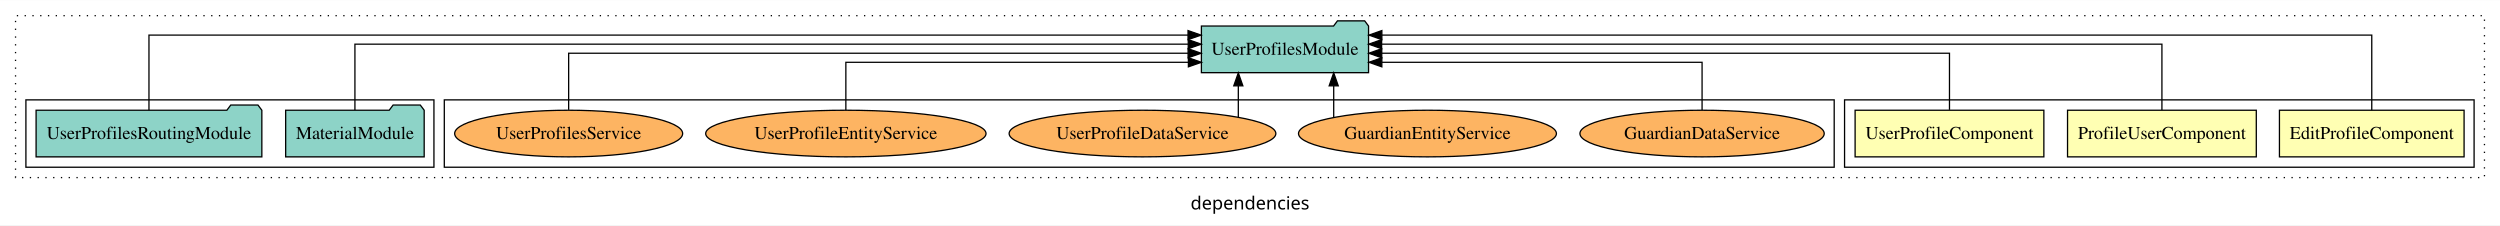
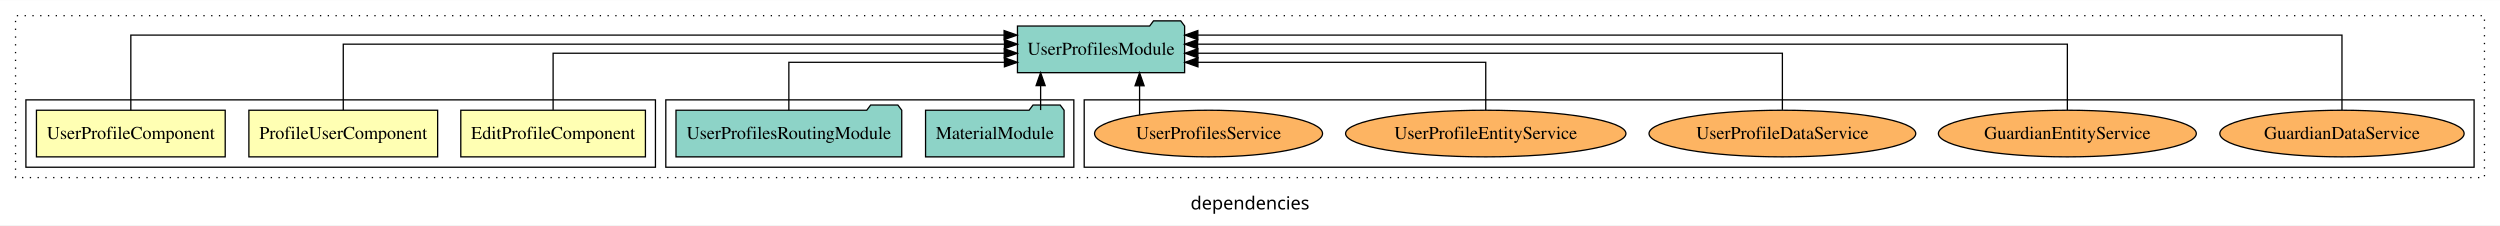
<svg xmlns="http://www.w3.org/2000/svg" width="1930pt" height="174pt" viewBox="0.00 0.00 1930.00 173.80">
  <g id="graph0" class="graph" transform="scale(1 1) rotate(0) translate(4 169.8)">
    <polygon fill="white" stroke="transparent" points="-4,4 -4,-169.8 1926,-169.8 1926,4 -4,4" />
    <text text-anchor="middle" x="961" y="-8.2" font-family="sans-serif" font-size="14.00">dependencies</text>
    <g id="clust1" class="cluster">
      <polygon fill="none" stroke="black" stroke-dasharray="1,5" points="8,-32.8 8,-157.8 1914,-157.8 1914,-32.8 8,-32.8" />
    </g>
-     <g id="clust2" class="cluster">
-       <polygon fill="none" stroke="black" points="1420,-40.8 1420,-92.8 1906,-92.8 1906,-40.8 1420,-40.8" />
-     </g>
    <g id="clust9" class="cluster">
-       <polygon fill="none" stroke="black" points="339,-40.8 339,-92.8 1412,-92.8 1412,-40.8 339,-40.8" />
+       <polygon fill="none" stroke="black" points="833,-40.8 833,-92.8 1906,-92.8 1906,-40.8 833,-40.8" />
    </g>
    <g id="clust6" class="cluster">
-       <polygon fill="none" stroke="black" points="16,-40.8 16,-92.8 331,-92.8 331,-40.8 16,-40.8" />
+       <polygon fill="none" stroke="black" points="510,-40.8 510,-92.8 825,-92.8 825,-40.8 510,-40.8" />
+     </g>
+     <g id="clust2" class="cluster">
+       <polygon fill="none" stroke="black" points="16,-40.8 16,-92.8 502,-92.8 502,-40.8 16,-40.8" />
    </g>
    <g id="node1" class="node">
-       <polygon fill="#ffffb3" stroke="black" points="1898.27,-84.8 1755.73,-84.8 1755.73,-48.8 1898.27,-48.8 1898.27,-84.8" />
-       <text text-anchor="middle" x="1827" y="-62.6" font-family="Times,serif" font-size="14.00">EditProfileComponent</text>
+       <polygon fill="#ffffb3" stroke="black" points="494.27,-84.8 351.73,-84.8 351.73,-48.8 494.27,-48.8 494.27,-84.8" />
+       <text text-anchor="middle" x="423" y="-62.6" font-family="Times,serif" font-size="14.00">EditProfileComponent</text>
    </g>
    <g id="node4" class="node">
-       <polygon fill="#8dd3c7" stroke="black" points="1052.52,-149.8 1049.52,-153.8 1028.52,-153.8 1025.52,-149.8 923.48,-149.8 923.48,-113.8 1052.52,-113.8 1052.52,-149.8" />
-       <text text-anchor="middle" x="988" y="-127.6" font-family="Times,serif" font-size="14.00">UserProfilesModule</text>
+       <polygon fill="#8dd3c7" stroke="black" points="910.52,-149.8 907.52,-153.8 886.52,-153.8 883.52,-149.8 781.48,-149.8 781.48,-113.8 910.52,-113.8 910.52,-149.8" />
+       <text text-anchor="middle" x="846" y="-127.6" font-family="Times,serif" font-size="14.00">UserProfilesModule</text>
    </g>
    <g id="edge1" class="edge">
-       <path fill="none" stroke="black" d="M1827,-84.81C1827,-107.29 1827,-142.8 1827,-142.8 1827,-142.8 1062.79,-142.8 1062.79,-142.8" />
-       <polygon fill="black" stroke="black" points="1062.79,-139.3 1052.79,-142.8 1062.79,-146.3 1062.79,-139.3" />
+       <path fill="none" stroke="black" d="M423,-85.07C423,-103.36 423,-128.8 423,-128.8 423,-128.8 771.29,-128.8 771.29,-128.8" />
+       <polygon fill="black" stroke="black" points="771.29,-132.3 781.29,-128.8 771.29,-125.3 771.29,-132.3" />
    </g>
    <g id="node2" class="node">
-       <polygon fill="#ffffb3" stroke="black" points="1737.86,-84.8 1592.14,-84.8 1592.14,-48.8 1737.86,-48.8 1737.86,-84.8" />
-       <text text-anchor="middle" x="1665" y="-62.6" font-family="Times,serif" font-size="14.00">ProfileUserComponent</text>
+       <polygon fill="#ffffb3" stroke="black" points="333.86,-84.8 188.14,-84.8 188.14,-48.8 333.86,-48.8 333.86,-84.8" />
+       <text text-anchor="middle" x="261" y="-62.6" font-family="Times,serif" font-size="14.00">ProfileUserComponent</text>
    </g>
    <g id="edge2" class="edge">
-       <path fill="none" stroke="black" d="M1665,-84.93C1665,-105.37 1665,-135.8 1665,-135.8 1665,-135.8 1062.61,-135.8 1062.61,-135.8" />
-       <polygon fill="black" stroke="black" points="1062.61,-132.3 1052.61,-135.8 1062.61,-139.3 1062.61,-132.3" />
+       <path fill="none" stroke="black" d="M261,-84.93C261,-105.37 261,-135.8 261,-135.8 261,-135.8 771.44,-135.8 771.44,-135.8" />
+       <polygon fill="black" stroke="black" points="771.44,-139.3 781.44,-135.8 771.44,-132.3 771.44,-139.3" />
    </g>
    <g id="node3" class="node">
-       <polygon fill="#ffffb3" stroke="black" points="1573.86,-84.8 1428.14,-84.8 1428.14,-48.8 1573.86,-48.8 1573.86,-84.8" />
-       <text text-anchor="middle" x="1501" y="-62.6" font-family="Times,serif" font-size="14.00">UserProfileComponent</text>
+       <polygon fill="#ffffb3" stroke="black" points="169.86,-84.8 24.14,-84.8 24.14,-48.8 169.86,-48.8 169.86,-84.8" />
+       <text text-anchor="middle" x="97" y="-62.6" font-family="Times,serif" font-size="14.00">UserProfileComponent</text>
    </g>
    <g id="edge3" class="edge">
-       <path fill="none" stroke="black" d="M1501,-85.07C1501,-103.36 1501,-128.8 1501,-128.8 1501,-128.8 1062.71,-128.8 1062.71,-128.8" />
-       <polygon fill="black" stroke="black" points="1062.71,-125.3 1052.71,-128.8 1062.71,-132.3 1062.71,-125.3" />
+       <path fill="none" stroke="black" d="M97,-84.81C97,-107.29 97,-142.8 97,-142.8 97,-142.8 771.17,-142.8 771.17,-142.8" />
+       <polygon fill="black" stroke="black" points="771.17,-146.3 781.17,-142.8 771.17,-139.3 771.17,-146.3" />
    </g>
    <g id="node5" class="node">
-       <polygon fill="#8dd3c7" stroke="black" points="323.47,-84.8 320.47,-88.8 299.47,-88.8 296.47,-84.8 216.53,-84.8 216.53,-48.8 323.47,-48.8 323.47,-84.8" />
-       <text text-anchor="middle" x="270" y="-62.6" font-family="Times,serif" font-size="14.00">MaterialModule</text>
+       <polygon fill="#8dd3c7" stroke="black" points="817.47,-84.8 814.47,-88.8 793.47,-88.8 790.47,-84.8 710.53,-84.8 710.53,-48.8 817.47,-48.8 817.47,-84.8" />
+       <text text-anchor="middle" x="764" y="-62.6" font-family="Times,serif" font-size="14.00">MaterialModule</text>
    </g>
    <g id="edge4" class="edge">
-       <path fill="none" stroke="black" d="M270,-84.93C270,-105.37 270,-135.8 270,-135.8 270,-135.8 913.33,-135.8 913.33,-135.8" />
-       <polygon fill="black" stroke="black" points="913.33,-139.3 923.33,-135.8 913.33,-132.3 913.33,-139.3" />
+       <path fill="none" stroke="black" d="M799.36,-84.91C799.36,-84.91 799.36,-103.79 799.36,-103.79" />
+       <polygon fill="black" stroke="black" points="795.86,-103.79 799.36,-113.79 802.86,-103.79 795.86,-103.79" />
    </g>
    <g id="node6" class="node">
-       <polygon fill="#8dd3c7" stroke="black" points="198.14,-84.8 195.14,-88.8 174.14,-88.8 171.14,-84.8 23.86,-84.8 23.86,-48.8 198.14,-48.8 198.14,-84.8" />
-       <text text-anchor="middle" x="111" y="-62.6" font-family="Times,serif" font-size="14.00">UserProfilesRoutingModule</text>
+       <polygon fill="#8dd3c7" stroke="black" points="692.14,-84.8 689.14,-88.8 668.14,-88.8 665.14,-84.8 517.86,-84.8 517.86,-48.8 692.14,-48.8 692.14,-84.8" />
+       <text text-anchor="middle" x="605" y="-62.6" font-family="Times,serif" font-size="14.00">UserProfilesRoutingModule</text>
    </g>
    <g id="edge5" class="edge">
-       <path fill="none" stroke="black" d="M111,-84.81C111,-107.29 111,-142.8 111,-142.8 111,-142.8 913.16,-142.8 913.16,-142.8" />
-       <polygon fill="black" stroke="black" points="913.16,-146.3 923.16,-142.8 913.16,-139.3 913.16,-146.3" />
+       <path fill="none" stroke="black" d="M605,-84.81C605,-100.85 605,-121.8 605,-121.8 605,-121.8 771.42,-121.8 771.42,-121.8" />
+       <polygon fill="black" stroke="black" points="771.42,-125.3 781.42,-121.8 771.42,-118.3 771.42,-125.3" />
    </g>
    <g id="node7" class="node">
-       <ellipse fill="#fdb462" stroke="black" cx="1310" cy="-66.8" rx="94.3" ry="18" />
-       <text text-anchor="middle" x="1310" y="-62.6" font-family="Times,serif" font-size="14.00">GuardianDataService</text>
+       <ellipse fill="#fdb462" stroke="black" cx="1804" cy="-66.8" rx="94.3" ry="18" />
+       <text text-anchor="middle" x="1804" y="-62.6" font-family="Times,serif" font-size="14.00">GuardianDataService</text>
    </g>
    <g id="edge6" class="edge">
-       <path fill="none" stroke="black" d="M1310,-84.81C1310,-100.85 1310,-121.8 1310,-121.8 1310,-121.8 1062.77,-121.8 1062.77,-121.8" />
-       <polygon fill="black" stroke="black" points="1062.77,-118.3 1052.77,-121.8 1062.77,-125.3 1062.77,-118.3" />
+       <path fill="none" stroke="black" d="M1804,-84.81C1804,-107.29 1804,-142.8 1804,-142.8 1804,-142.8 920.72,-142.8 920.72,-142.8" />
+       <polygon fill="black" stroke="black" points="920.72,-139.3 910.72,-142.8 920.72,-146.3 920.72,-139.3" />
    </g>
    <g id="node8" class="node">
-       <ellipse fill="#fdb462" stroke="black" cx="1098" cy="-66.8" rx="99.56" ry="18" />
-       <text text-anchor="middle" x="1098" y="-62.6" font-family="Times,serif" font-size="14.00">GuardianEntityService</text>
+       <ellipse fill="#fdb462" stroke="black" cx="1592" cy="-66.8" rx="99.56" ry="18" />
+       <text text-anchor="middle" x="1592" y="-62.6" font-family="Times,serif" font-size="14.00">GuardianEntityService</text>
    </g>
    <g id="edge7" class="edge">
-       <path fill="none" stroke="black" d="M1025.62,-79.33C1025.62,-79.33 1025.62,-103.65 1025.62,-103.65" />
-       <polygon fill="black" stroke="black" points="1022.12,-103.65 1025.62,-113.65 1029.12,-103.65 1022.12,-103.65" />
+       <path fill="none" stroke="black" d="M1592,-84.93C1592,-105.37 1592,-135.8 1592,-135.8 1592,-135.8 920.57,-135.8 920.57,-135.8" />
+       <polygon fill="black" stroke="black" points="920.57,-132.3 910.57,-135.8 920.57,-139.3 920.57,-132.3" />
    </g>
    <g id="node9" class="node">
-       <ellipse fill="#fdb462" stroke="black" cx="878" cy="-66.8" rx="102.96" ry="18" />
-       <text text-anchor="middle" x="878" y="-62.6" font-family="Times,serif" font-size="14.00">UserProfileDataService</text>
+       <ellipse fill="#fdb462" stroke="black" cx="1372" cy="-66.8" rx="102.96" ry="18" />
+       <text text-anchor="middle" x="1372" y="-62.6" font-family="Times,serif" font-size="14.00">UserProfileDataService</text>
    </g>
    <g id="edge8" class="edge">
-       <path fill="none" stroke="black" d="M951.98,-79.33C951.98,-79.33 951.98,-103.65 951.98,-103.65" />
-       <polygon fill="black" stroke="black" points="948.48,-103.65 951.98,-113.65 955.48,-103.65 948.48,-103.65" />
+       <path fill="none" stroke="black" d="M1372,-85.07C1372,-103.36 1372,-128.8 1372,-128.8 1372,-128.8 920.76,-128.8 920.76,-128.8" />
+       <polygon fill="black" stroke="black" points="920.76,-125.3 910.76,-128.8 920.76,-132.3 920.76,-125.3" />
    </g>
    <g id="node10" class="node">
-       <ellipse fill="#fdb462" stroke="black" cx="649" cy="-66.8" rx="108.22" ry="18" />
-       <text text-anchor="middle" x="649" y="-62.6" font-family="Times,serif" font-size="14.00">UserProfileEntityService</text>
+       <ellipse fill="#fdb462" stroke="black" cx="1143" cy="-66.8" rx="108.22" ry="18" />
+       <text text-anchor="middle" x="1143" y="-62.6" font-family="Times,serif" font-size="14.00">UserProfileEntityService</text>
    </g>
    <g id="edge9" class="edge">
-       <path fill="none" stroke="black" d="M649,-84.81C649,-100.85 649,-121.8 649,-121.8 649,-121.8 913.44,-121.8 913.44,-121.8" />
-       <polygon fill="black" stroke="black" points="913.44,-125.3 923.44,-121.8 913.44,-118.3 913.44,-125.3" />
+       <path fill="none" stroke="black" d="M1143,-84.81C1143,-100.85 1143,-121.8 1143,-121.8 1143,-121.8 920.81,-121.8 920.81,-121.8" />
+       <polygon fill="black" stroke="black" points="920.81,-118.3 910.81,-121.8 920.81,-125.3 920.81,-118.3" />
    </g>
    <g id="node11" class="node">
-       <ellipse fill="#fdb462" stroke="black" cx="435" cy="-66.8" rx="88.01" ry="18" />
-       <text text-anchor="middle" x="435" y="-62.6" font-family="Times,serif" font-size="14.00">UserProfilesService</text>
+       <ellipse fill="#fdb462" stroke="black" cx="929" cy="-66.8" rx="88.01" ry="18" />
+       <text text-anchor="middle" x="929" y="-62.6" font-family="Times,serif" font-size="14.00">UserProfilesService</text>
    </g>
    <g id="edge10" class="edge">
-       <path fill="none" stroke="black" d="M435,-85.07C435,-103.36 435,-128.8 435,-128.8 435,-128.8 913.21,-128.8 913.21,-128.8" />
-       <polygon fill="black" stroke="black" points="913.21,-132.3 923.21,-128.8 913.21,-125.3 913.21,-132.3" />
+       <path fill="none" stroke="black" d="M875.75,-81.23C875.75,-81.23 875.75,-103.69 875.75,-103.69" />
+       <polygon fill="black" stroke="black" points="872.25,-103.69 875.75,-113.69 879.25,-103.69 872.25,-103.69" />
    </g>
  </g>
</svg>
